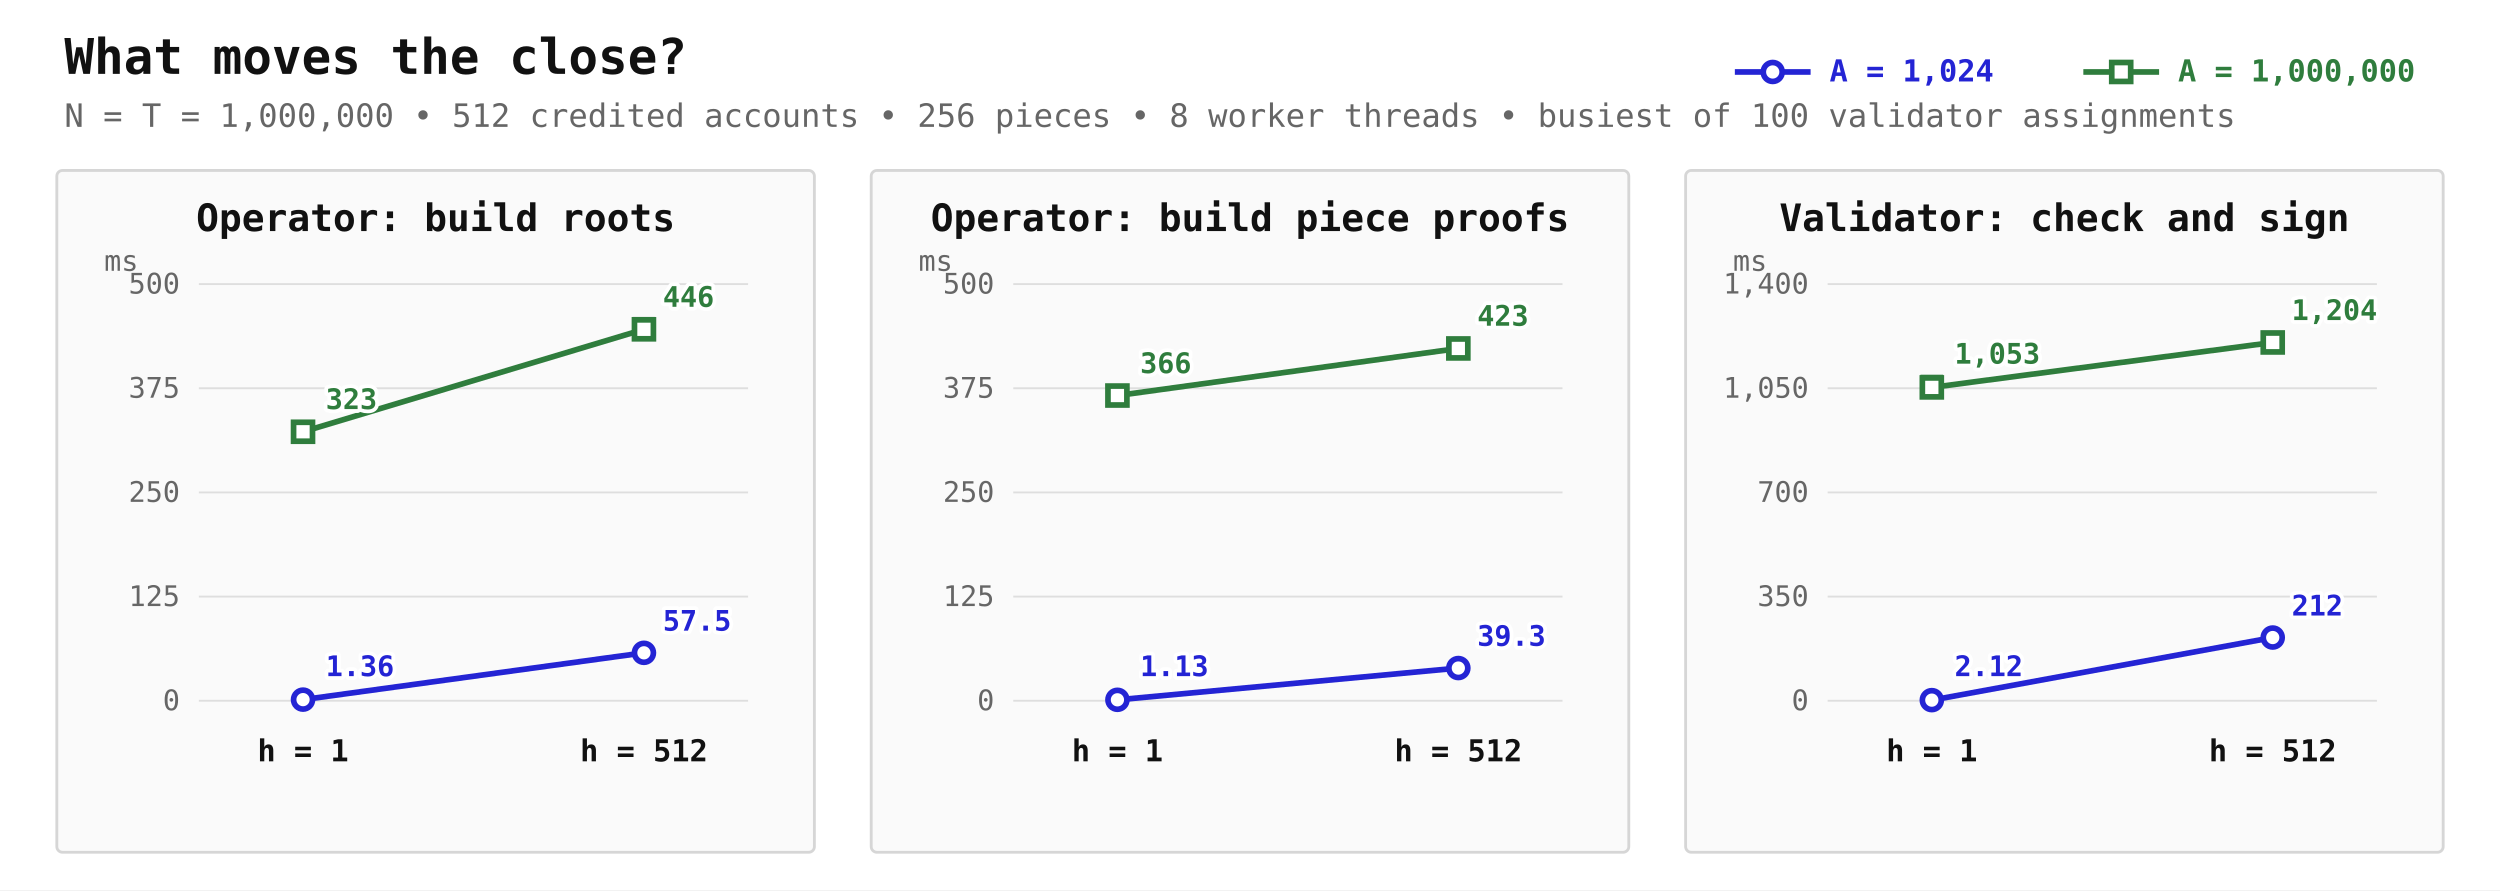
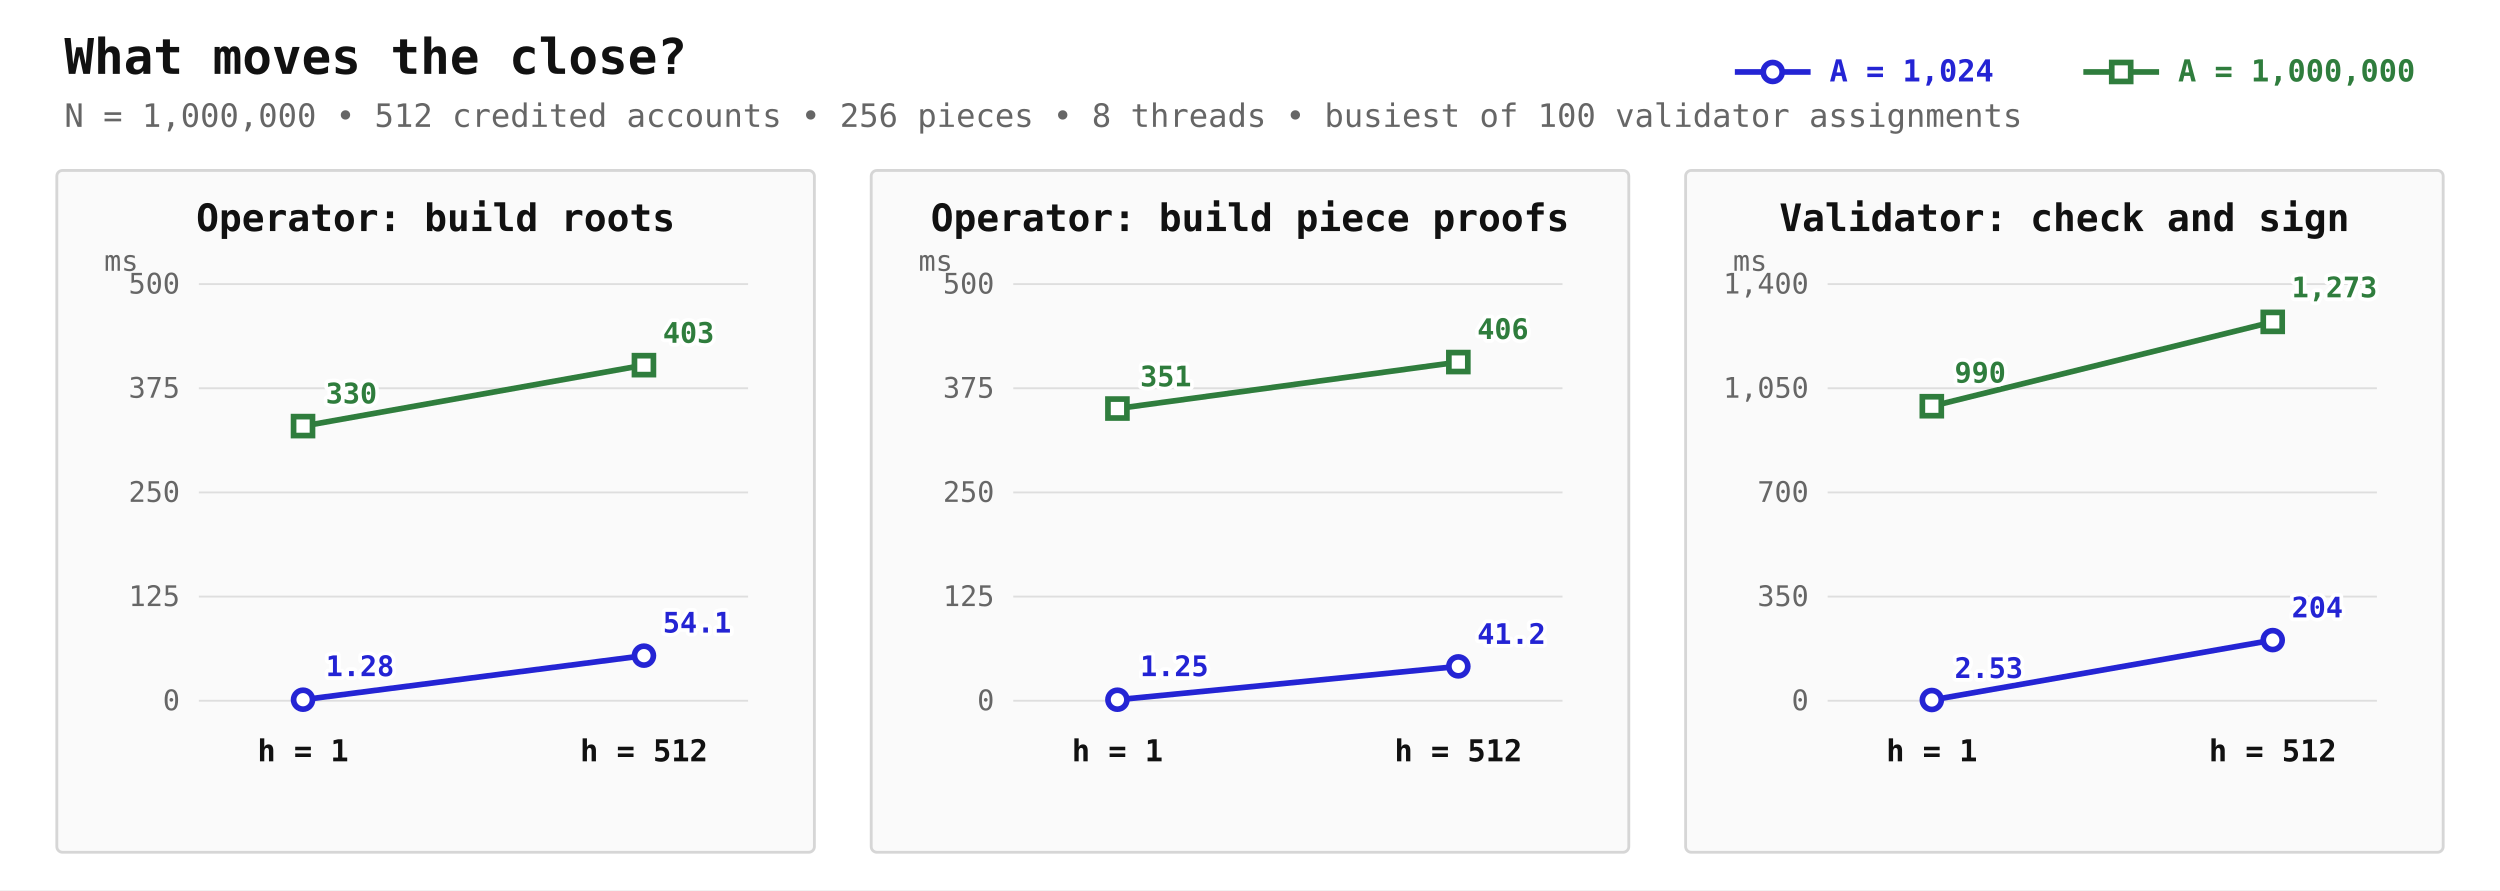
<svg xmlns="http://www.w3.org/2000/svg" viewBox="0 0 1320 470">
  <rect width="1320" height="470" fill="#fff" />
  <style>
    text { font-family: ui-monospace, SFMono-Regular, Menlo, Monaco, Consolas, monospace; }
    .title { font-size: 26px; font-weight: 700; fill: #111; }
    .subtitle { font-size: 17px; fill: #666; }
    .panel-title { font-size: 20px; font-weight: 700; fill: #111; text-anchor: middle; }
    .axis { font-size: 15px; fill: #666; }
    .axis-strong { font-size: 16px; font-weight: 700; fill: #111; }
    .value { font-size: 15px; font-weight: 700; paint-order: stroke; stroke: #fff; stroke-width: 4px; stroke-linejoin: round; }
    .grid { stroke: #dedede; stroke-width: 1; }
    .frame { fill: #fafafa; stroke: #d6d6d6; stroke-width: 1.5; }
    .blue { stroke: #2424d4; fill: none; }
    .green { stroke: #2f7d3d; fill: none; }
    .blue-text { fill: #2424d4; }
    .green-text { fill: #2f7d3d; }
    .series { stroke-width: 3; }
-     .whisker { stroke-width: 1.5; }
  </style>
  <text class="title" x="34" y="39">What moves the close?</text>
-   <text class="subtitle" x="34" y="67">N = T = 1,000,000 • 512 credited accounts • 256 pieces • 8 worker threads • busiest of 100 validator assignments</text>
+   <text class="subtitle" x="34" y="67">N = 1,000,000 • 512 credited accounts • 256 pieces • 8 threads • busiest of 100 validator assignments</text>
  <line class="blue series" x1="916" y1="38" x2="956" y2="38" />
  <circle cx="936" cy="38" r="5" fill="#fff" stroke="#2424d4" stroke-width="3" />
  <text class="axis-strong blue-text" x="966" y="43">A = 1,024</text>
  <line class="green series" x1="1100" y1="38" x2="1140" y2="38" />
  <rect x="1115" y="33" width="10" height="10" fill="#fff" stroke="#2f7d3d" stroke-width="3" />
  <text class="axis-strong green-text" x="1150" y="43">A = 1,000,000</text>
  <rect class="frame" x="30" y="90" width="400" height="360" rx="3" />
  <text class="panel-title" x="230" y="122">Operator: build roots</text>
  <text class="axis" x="55" y="143">ms</text>
  <line class="grid" x1="105" y1="150" x2="395" y2="150" />
  <line class="grid" x1="105" y1="205" x2="395" y2="205" />
  <line class="grid" x1="105" y1="260" x2="395" y2="260" />
  <line class="grid" x1="105" y1="315" x2="395" y2="315" />
  <line class="grid" x1="105" y1="370" x2="395" y2="370" />
  <text class="axis" x="95" y="155" text-anchor="end">500</text>
  <text class="axis" x="95" y="210" text-anchor="end">375</text>
  <text class="axis" x="95" y="265" text-anchor="end">250</text>
  <text class="axis" x="95" y="320" text-anchor="end">125</text>
  <text class="axis" x="95" y="375" text-anchor="end">0</text>
  <text class="axis-strong" x="160" y="402" text-anchor="middle">h = 1</text>
  <text class="axis-strong" x="340" y="402" text-anchor="middle">h = 512</text>
-   <path class="blue series" d="M160 369.40 L340 344.69" />
-   <path class="green series" d="M160 227.97 L340 173.88" />
-   <g class="blue whisker">
-     <path d="M160 369.39 V369.41 M154 369.39 H166 M154 369.41 H166" />
-     <path d="M340 344.47 V344.91 M334 344.47 H346 M334 344.91 H346" />
-   </g>
-   <g class="green whisker">
-     <path d="M160 227.17 V228.70 M154 227.17 H166 M154 228.70 H166" />
-     <path d="M340 168.09 V179.14 M334 168.09 H346 M334 179.14 H346" />
-   </g>
-   <circle cx="160" cy="369.40" r="5" fill="#fff" stroke="#2424d4" stroke-width="3" />
-   <circle cx="340" cy="344.69" r="5" fill="#fff" stroke="#2424d4" stroke-width="3" />
-   <rect x="155" y="222.97" width="10" height="10" fill="#fff" stroke="#2f7d3d" stroke-width="3" />
-   <rect x="335" y="168.88" width="10" height="10" fill="#fff" stroke="#2f7d3d" stroke-width="3" />
-   <text class="value blue-text" x="172" y="357">1.36</text>
-   <text class="value blue-text" x="350" y="333">57.5</text>
-   <text class="value green-text" x="172" y="216">323</text>
-   <text class="value green-text" x="350" y="162">446</text>
+   <path class="blue series" d="M160 369.44 L340 346.18" />
+   <path class="green series" d="M160 224.98 L340 192.80" />
+   <circle cx="160" cy="369.44" r="5" fill="#fff" stroke="#2424d4" stroke-width="3" />
+   <circle cx="340" cy="346.18" r="5" fill="#fff" stroke="#2424d4" stroke-width="3" />
+   <rect x="155" y="219.98" width="10" height="10" fill="#fff" stroke="#2f7d3d" stroke-width="3" />
+   <rect x="335" y="187.80" width="10" height="10" fill="#fff" stroke="#2f7d3d" stroke-width="3" />
+   <text class="value blue-text" x="172" y="357">1.28</text>
+   <text class="value blue-text" x="350" y="334">54.1</text>
+   <text class="value green-text" x="172" y="213">330</text>
+   <text class="value green-text" x="350" y="181">403</text>
  <rect class="frame" x="460" y="90" width="400" height="360" rx="3" />
  <text class="panel-title" x="660" y="122">Operator: build piece proofs</text>
  <text class="axis" x="485" y="143">ms</text>
  <line class="grid" x1="535" y1="150" x2="825" y2="150" />
  <line class="grid" x1="535" y1="205" x2="825" y2="205" />
  <line class="grid" x1="535" y1="260" x2="825" y2="260" />
  <line class="grid" x1="535" y1="315" x2="825" y2="315" />
  <line class="grid" x1="535" y1="370" x2="825" y2="370" />
  <text class="axis" x="525" y="155" text-anchor="end">500</text>
  <text class="axis" x="525" y="210" text-anchor="end">375</text>
  <text class="axis" x="525" y="265" text-anchor="end">250</text>
  <text class="axis" x="525" y="320" text-anchor="end">125</text>
  <text class="axis" x="525" y="375" text-anchor="end">0</text>
  <text class="axis-strong" x="590" y="402" text-anchor="middle">h = 1</text>
  <text class="axis-strong" x="770" y="402" text-anchor="middle">h = 512</text>
-   <path class="blue series" d="M590 369.50 L770 352.73" />
-   <path class="green series" d="M590 208.84 L770 183.98" />
-   <g class="blue whisker">
-     <path d="M590 369.50 V369.50 M584 369.50 H596 M584 369.50 H596" />
-     <path d="M770 352.62 V352.84 M764 352.62 H776 M764 352.84 H776" />
-   </g>
-   <g class="green whisker">
-     <path d="M590 207.10 V210.65 M584 207.10 H596 M584 210.65 H596" />
-     <path d="M770 181.56 V186.58 M764 181.56 H776 M764 186.58 H776" />
-   </g>
-   <circle cx="590" cy="369.50" r="5" fill="#fff" stroke="#2424d4" stroke-width="3" />
-   <circle cx="770" cy="352.73" r="5" fill="#fff" stroke="#2424d4" stroke-width="3" />
-   <rect x="585" y="203.84" width="10" height="10" fill="#fff" stroke="#2f7d3d" stroke-width="3" />
-   <rect x="765" y="178.98" width="10" height="10" fill="#fff" stroke="#2f7d3d" stroke-width="3" />
-   <text class="value blue-text" x="602" y="357">1.13</text>
-   <text class="value blue-text" x="780" y="341">39.3</text>
-   <text class="value green-text" x="602" y="197">366</text>
-   <text class="value green-text" x="780" y="172">423</text>
+   <path class="blue series" d="M590 369.45 L770 351.85" />
+   <path class="green series" d="M590 215.71 L770 191.17" />
+   <circle cx="590" cy="369.45" r="5" fill="#fff" stroke="#2424d4" stroke-width="3" />
+   <circle cx="770" cy="351.85" r="5" fill="#fff" stroke="#2424d4" stroke-width="3" />
+   <rect x="585" y="210.71" width="10" height="10" fill="#fff" stroke="#2f7d3d" stroke-width="3" />
+   <rect x="765" y="186.17" width="10" height="10" fill="#fff" stroke="#2f7d3d" stroke-width="3" />
+   <text class="value blue-text" x="602" y="357">1.25</text>
+   <text class="value blue-text" x="780" y="340">41.2</text>
+   <text class="value green-text" x="602" y="204">351</text>
+   <text class="value green-text" x="780" y="179">406</text>
  <rect class="frame" x="890" y="90" width="400" height="360" rx="3" />
  <text class="panel-title" x="1090" y="122">Validator: check and sign</text>
  <text class="axis" x="915" y="143">ms</text>
  <line class="grid" x1="965" y1="150" x2="1255" y2="150" />
  <line class="grid" x1="965" y1="205" x2="1255" y2="205" />
  <line class="grid" x1="965" y1="260" x2="1255" y2="260" />
  <line class="grid" x1="965" y1="315" x2="1255" y2="315" />
  <line class="grid" x1="965" y1="370" x2="1255" y2="370" />
  <text class="axis" x="955" y="155" text-anchor="end">1,400</text>
  <text class="axis" x="955" y="210" text-anchor="end">1,050</text>
  <text class="axis" x="955" y="265" text-anchor="end">700</text>
  <text class="axis" x="955" y="320" text-anchor="end">350</text>
  <text class="axis" x="955" y="375" text-anchor="end">0</text>
  <text class="axis-strong" x="1020" y="402" text-anchor="middle">h = 1</text>
  <text class="axis-strong" x="1200" y="402" text-anchor="middle">h = 512</text>
-   <path class="blue series" d="M1020 369.67 L1200 336.62" />
-   <path class="green series" d="M1020 204.55 L1200 180.82" />
-   <g class="blue whisker">
-     <path d="M1020 369.66 V369.67 M1014 369.66 H1026 M1014 369.67 H1026" />
-     <path d="M1200 336.39 V336.88 M1194 336.39 H1206 M1194 336.88 H1206" />
-   </g>
-   <g class="green whisker">
-     <path d="M1020 198.59 V208.42 M1014 198.59 H1026 M1014 208.42 H1026" />
-     <path d="M1200 179.66 V181.98 M1194 179.66 H1206 M1194 181.98 H1206" />
-   </g>
-   <circle cx="1020" cy="369.67" r="5" fill="#fff" stroke="#2424d4" stroke-width="3" />
-   <circle cx="1200" cy="336.62" r="5" fill="#fff" stroke="#2424d4" stroke-width="3" />
-   <rect x="1015" y="199.55" width="10" height="10" fill="#fff" stroke="#2f7d3d" stroke-width="3" />
-   <rect x="1195" y="175.82" width="10" height="10" fill="#fff" stroke="#2f7d3d" stroke-width="3" />
-   <text class="value blue-text" x="1032" y="357">2.12</text>
-   <text class="value blue-text" x="1210" y="325">212</text>
-   <text class="value green-text" x="1032" y="192">1,053</text>
-   <text class="value green-text" x="1210" y="169">1,204</text>
+   <path class="blue series" d="M1020 369.60 L1200 337.97" />
+   <path class="green series" d="M1020 214.48 L1200 169.95" />
+   <circle cx="1020" cy="369.60" r="5" fill="#fff" stroke="#2424d4" stroke-width="3" />
+   <circle cx="1200" cy="337.97" r="5" fill="#fff" stroke="#2424d4" stroke-width="3" />
+   <rect x="1015" y="209.48" width="10" height="10" fill="#fff" stroke="#2f7d3d" stroke-width="3" />
+   <rect x="1195" y="164.95" width="10" height="10" fill="#fff" stroke="#2f7d3d" stroke-width="3" />
+   <text class="value blue-text" x="1032" y="358">2.53</text>
+   <text class="value blue-text" x="1210" y="326">204</text>
+   <text class="value green-text" x="1032" y="202">990</text>
+   <text class="value green-text" x="1210" y="157">1,273</text>
</svg>
